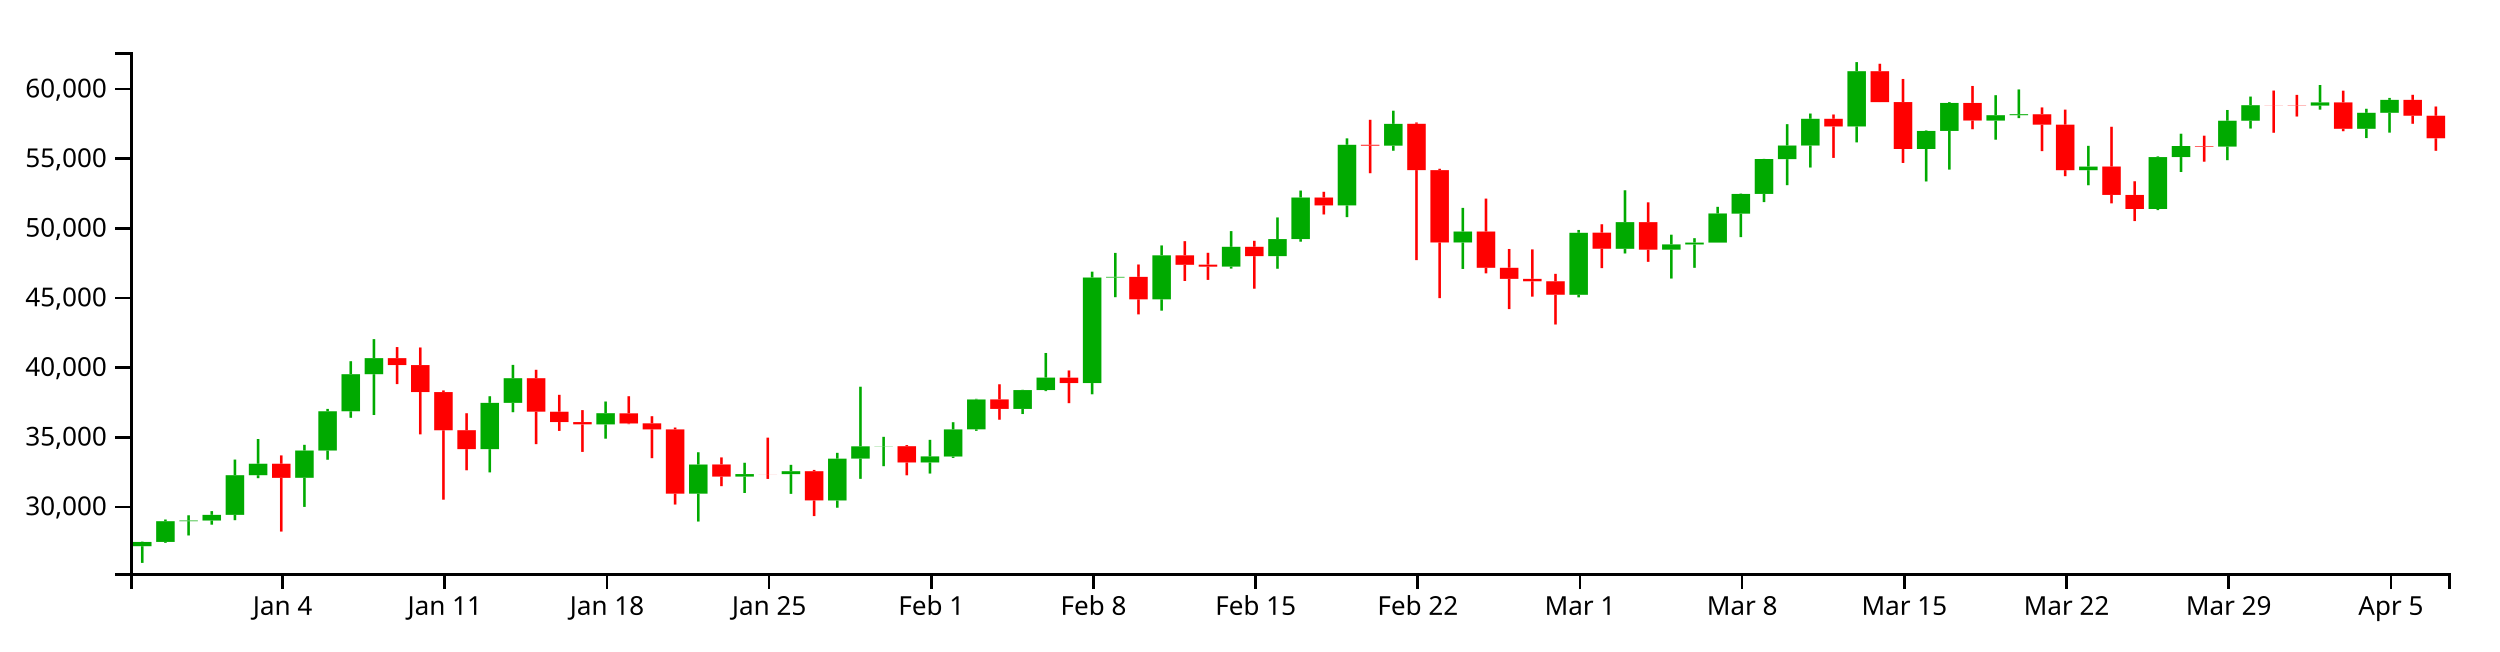
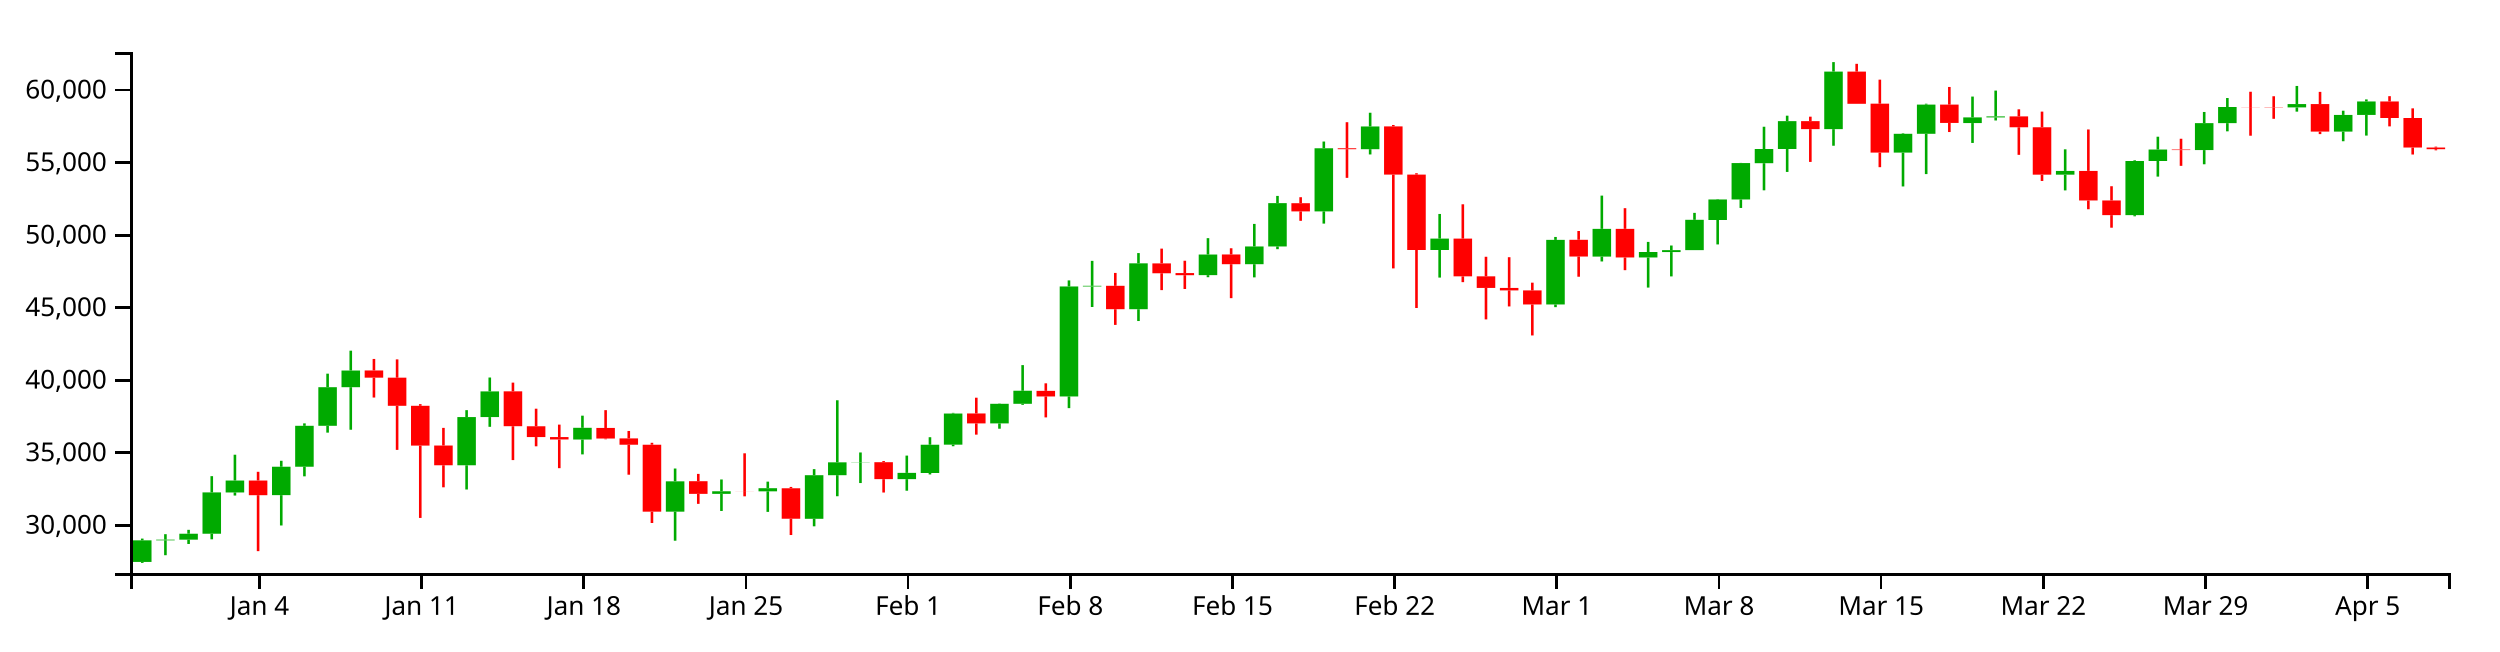
<svg xmlns="http://www.w3.org/2000/svg" version="1.1" width="960" height="250">
  <g transform="translate(50,20)">
    <style>.axis path,.axis line{fill:none;stroke:#000;shape-rendering:crispEdges;}path.candle{stroke:#000000;}path.candle.body{stroke-width:0;}path.candle.up{fill:#00AA00;stroke:#00AA00;}path.candle.down{fill:#FF0000;stroke:#FF0000;}</style>
    <g class="candlestick">
      <g class="data">
-         <path class="candle body up" d="M 1.068 189.74 l 7.117 0 L 8.185 188.106 l -7.117 0 L 1.068 189.74 M 9.964 188.106 l 7.117 0 L 17.081 180.136 l -7.117 0 L 9.964 188.106 M 18.86 180.136 l 7.117 0 L 25.978 179.879 l -7.117 0 L 18.86 180.136 M 27.757 179.879 l 7.117 0 L 34.874 177.697 l -7.117 0 L 27.757 179.879 M 36.653 177.697 l 7.117 0 L 43.77 162.475 l -7.117 0 L 36.653 177.697 M 45.55 162.485 l 7.117 0 L 52.667 158.081 l -7.117 0 L 45.55 162.485 M 63.343 163.484 l 7.117 0 L 70.46 153.004 l -7.117 0 L 63.343 163.484 M 72.239 153.004 l 7.117 0 L 79.356 137.926 l -7.117 0 L 72.239 153.004 M 81.136 137.926 l 7.117 0 L 88.253 123.687 l -7.117 0 L 81.136 137.926 M 90.032 123.686 l 7.117 0 L 97.149 117.535 l -7.117 0 L 90.032 123.686 M 134.514 152.472 l 7.117 0 L 141.631 134.707 l -7.117 0 L 134.514 152.472 M 143.411 134.707 l 7.117 0 L 150.528 125.226 l -7.117 0 L 143.411 134.707 M 178.996 142.976 l 7.117 0 L 186.114 138.664 l -7.117 0 L 178.996 142.976 M 214.582 169.567 l 7.117 0 L 221.699 158.375 l -7.117 0 L 214.582 169.567 M 232.375 163.012 l 7.117 0 L 239.492 162.039 l -7.117 0 L 232.375 163.012 M 250.168 162.07 l 7.117 0 L 257.285 160.928 l -7.117 0 L 250.168 162.07 M 267.961 172.187 l 7.117 0 L 275.078 156.131 l -7.117 0 L 267.961 172.187 M 276.857 156.113 l 7.117 0 L 283.974 151.386 l -7.117 0 L 276.857 156.113 M 285.754 151.417 l 7.117 0 L 292.871 151.329 l -7.117 0 L 285.754 151.417 M 303.547 157.584 l 7.117 0 L 310.664 155.267 l -7.117 0 L 303.547 157.584 M 312.443 155.317 l 7.117 0 L 319.56 144.894 l -7.117 0 L 312.443 155.317 M 321.339 144.859 l 7.117 0 L 328.457 133.383 l -7.117 0 L 321.339 144.859 M 339.132 137.031 l 7.117 0 L 346.25 129.793 l -7.117 0 L 339.132 137.031 M 348.029 129.798 l 7.117 0 L 355.146 124.999 l -7.117 0 L 348.029 129.798 M 365.822 127.091 l 7.117 0 L 372.939 86.563 l -7.117 0 L 365.822 127.091 M 374.718 86.563 l 7.117 0 L 381.835 86.32 l -7.117 0 L 374.718 86.563 M 392.511 94.944 l 7.117 0 L 399.628 78.036 l -7.117 0 L 392.511 94.944 M 419.2 82.382 l 7.117 0 L 426.317 74.784 l -7.117 0 L 419.2 82.382 M 436.993 78.349 l 7.117 0 L 444.11 71.812 l -7.117 0 L 436.993 78.349 M 445.89 71.812 l 7.117 0 L 453.007 55.844 l -7.117 0 L 445.89 71.812 M 463.683 58.877 l 7.117 0 L 470.8 35.598 l -7.117 0 L 463.683 58.877 M 481.475 35.945 l 7.117 0 L 488.593 27.563 l -7.117 0 L 481.475 35.945 M 508.165 73.109 l 7.117 0 L 515.282 68.91 l -7.117 0 L 508.165 73.109 M 552.647 93.198 l 7.117 0 L 559.764 69.387 l -7.117 0 L 552.647 93.198 M 570.44 75.539 l 7.117 0 L 577.557 65.311 l -7.117 0 L 570.44 75.539 M 588.233 75.873 l 7.117 0 L 595.35 73.854 l -7.117 0 L 588.233 75.873 M 597.129 73.88 l 7.117 0 L 604.246 73.156 l -7.117 0 L 597.129 73.88 M 606.026 73.156 l 7.117 0 L 613.143 61.983 l -7.117 0 L 606.026 73.156 M 614.922 62.05 l 7.117 0 L 622.039 54.478 l -7.117 0 L 614.922 62.05 M 623.818 54.478 l 7.117 0 L 630.936 41.06 l -7.117 0 L 623.818 54.478 M 632.715 41.113 l 7.117 0 L 639.832 35.889 l -7.117 0 L 632.715 41.113 M 641.611 35.889 l 7.117 0 L 648.729 25.614 l -7.117 0 L 641.611 35.889 M 659.404 28.563 l 7.117 0 L 666.521 7.352 l -7.117 0 L 659.404 28.563 M 686.094 37.206 l 7.117 0 L 693.211 30.279 l -7.117 0 L 686.094 37.206 M 694.99 30.279 l 7.117 0 L 702.107 19.519 l -7.117 0 L 694.99 30.279 M 712.783 26.321 l 7.117 0 L 719.9 24.24 l -7.117 0 L 712.783 26.321 M 721.679 24.24 l 7.117 0 L 728.796 23.854 l -7.117 0 L 721.679 24.24 M 748.369 45.345 l 7.117 0 L 755.486 43.967 l -7.117 0 L 748.369 45.345 M 775.058 60.261 l 7.117 0 L 782.175 40.306 l -7.117 0 L 775.058 60.261 M 783.954 40.306 l 7.117 0 L 791.072 36.073 l -7.117 0 L 783.954 40.306 M 801.747 36.284 l 7.117 0 L 808.864 26.35 l -7.117 0 L 801.747 36.284 M 810.644 26.35 l 7.117 0 L 817.761 20.409 l -7.117 0 L 810.644 26.35 M 837.333 20.548 l 7.117 0 L 844.45 19.321 l -7.117 0 L 837.333 20.548 M 855.126 29.47 l 7.117 0 L 862.243 23.321 l -7.117 0 L 855.126 29.47 M 864.022 23.321 l 7.117 0 L 871.14 18.359 l -7.117 0 L 864.022 23.321" />
-         <path class="candle body down" d="M 54.446 158.081 l 7.117 0 L 61.563 163.489 l -7.117 0 L 54.446 158.081 M 98.928 117.512 l 7.117 0 L 106.046 120.179 l -7.117 0 L 98.928 117.512 M 107.825 120.179 l 7.117 0 L 114.942 130.543 l -7.117 0 L 107.825 120.179 M 116.721 130.543 l 7.117 0 L 123.838 145.224 l -7.117 0 L 116.721 130.543 M 125.618 145.193 l 7.117 0 L 132.735 152.46 l -7.117 0 L 125.618 145.193 M 152.307 125.222 l 7.117 0 L 159.424 138.071 l -7.117 0 L 152.307 125.222 M 161.204 138.097 l 7.117 0 L 168.321 142.067 l -7.117 0 L 161.204 138.097 M 170.1 142.067 l 7.117 0 L 177.217 142.956 l -7.117 0 L 170.1 142.067 M 187.893 138.711 l 7.117 0 L 195.01 142.62 l -7.117 0 L 187.893 138.711 M 196.789 142.564 l 7.117 0 L 203.906 144.883 l -7.117 0 L 196.789 142.564 M 205.686 144.883 l 7.117 0 L 212.803 169.577 l -7.117 0 L 205.686 144.883 M 223.479 158.349 l 7.117 0 L 230.596 163.012 l -7.117 0 L 223.479 158.349 M 241.271 162.041 l 7.117 0 L 248.389 162.07 l -7.117 0 L 241.271 162.041 M 259.064 160.948 l 7.117 0 L 266.182 172.165 l -7.117 0 L 259.064 160.948 M 294.65 151.329 l 7.117 0 L 301.767 157.584 l -7.117 0 L 294.65 151.329 M 330.236 133.376 l 7.117 0 L 337.353 137.031 l -7.117 0 L 330.236 133.376 M 356.925 125.03 l 7.117 0 L 364.042 127.091 l -7.117 0 L 356.925 125.03 M 383.615 86.32 l 7.117 0 L 390.732 94.944 l -7.117 0 L 383.615 86.32 M 401.407 78.041 l 7.117 0 L 408.525 81.683 l -7.117 0 L 401.407 78.041 M 410.304 81.626 l 7.117 0 L 417.421 82.399 l -7.117 0 L 410.304 81.626 M 428.097 74.769 l 7.117 0 L 435.214 78.349 l -7.117 0 L 428.097 74.769 M 454.786 55.855 l 7.117 0 L 461.903 58.877 l -7.117 0 L 454.786 55.855 M 472.579 35.598 l 7.117 0 L 479.696 35.945 l -7.117 0 L 472.579 35.598 M 490.372 27.543 l 7.117 0 L 497.489 45.321 l -7.117 0 L 490.372 27.543 M 499.268 45.321 l 7.117 0 L 506.385 73.109 l -7.117 0 L 499.268 45.321 M 517.061 68.91 l 7.117 0 L 524.178 82.826 l -7.117 0 L 517.061 68.91 M 525.958 82.826 l 7.117 0 L 533.075 87.087 l -7.117 0 L 525.958 82.826 M 534.854 87.087 l 7.117 0 L 541.971 87.999 l -7.117 0 L 534.854 87.087 M 543.75 88.013 l 7.117 0 L 550.868 93.189 l -7.117 0 L 543.75 88.013 M 561.543 69.34 l 7.117 0 L 568.661 75.517 l -7.117 0 L 561.543 69.34 M 579.336 65.311 l 7.117 0 L 586.453 75.873 l -7.117 0 L 579.336 65.311 M 650.508 25.614 l 7.117 0 L 657.625 28.563 l -7.117 0 L 650.508 25.614 M 668.301 7.352 l 7.117 0 L 675.418 19.223 l -7.117 0 L 668.301 7.352 M 677.197 19.182 l 7.117 0 L 684.314 37.206 l -7.117 0 L 677.197 19.182 M 703.886 19.519 l 7.117 0 L 711.004 26.282 l -7.117 0 L 703.886 19.519 M 730.576 23.866 l 7.117 0 L 737.693 27.868 l -7.117 0 L 730.576 23.866 M 739.472 27.868 l 7.117 0 L 746.589 45.345 l -7.117 0 L 739.472 27.868 M 757.265 43.957 l 7.117 0 L 764.382 54.861 l -7.117 0 L 757.265 43.957 M 766.162 54.861 l 7.117 0 L 773.279 60.261 l -7.117 0 L 766.162 54.861 M 792.851 36.073 l 7.117 0 L 799.968 36.284 l -7.117 0 L 792.851 36.073 M 819.54 20.409 l 7.117 0 L 826.657 20.441 l -7.117 0 L 819.54 20.409 M 828.437 20.447 l 7.117 0 L 835.554 20.549 l -7.117 0 L 828.437 20.447 M 846.23 19.321 l 7.117 0 L 853.347 29.47 l -7.117 0 L 846.23 19.321 M 872.919 18.359 l 7.117 0 L 880.036 24.448 l -7.117 0 L 872.919 18.359 M 881.815 24.454 l 7.117 0 L 888.932 33.102 l -7.117 0 L 881.815 24.454" />
+         <path class="candle body up" d="M 1.068 195.792 l 7.117 0 L 8.185 187.489 l -7.117 0 L 1.068 195.792 M 9.964 187.489 l 7.117 0 L 17.081 187.221 l -7.117 0 L 9.964 187.489 M 18.86 187.221 l 7.117 0 L 25.978 184.948 l -7.117 0 L 18.86 187.221 M 27.757 184.948 l 7.117 0 L 34.874 169.092 l -7.117 0 L 27.757 184.948 M 36.653 169.102 l 7.117 0 L 43.77 164.514 l -7.117 0 L 36.653 169.102 M 54.446 170.142 l 7.117 0 L 61.563 159.226 l -7.117 0 L 54.446 170.142 M 63.343 159.226 l 7.117 0 L 70.46 143.518 l -7.117 0 L 63.343 159.226 M 72.239 143.518 l 7.117 0 L 79.356 128.685 l -7.117 0 L 72.239 143.518 M 81.136 128.684 l 7.117 0 L 88.253 122.277 l -7.117 0 L 81.136 128.684 M 125.618 158.671 l 7.117 0 L 132.735 140.165 l -7.117 0 L 125.618 158.671 M 134.514 140.165 l 7.117 0 L 141.631 130.288 l -7.117 0 L 134.514 140.165 M 170.1 148.779 l 7.117 0 L 177.217 144.288 l -7.117 0 L 170.1 148.779 M 205.686 176.48 l 7.117 0 L 212.803 164.82 l -7.117 0 L 205.686 176.48 M 223.479 169.651 l 7.117 0 L 230.596 168.637 l -7.117 0 L 223.479 169.651 M 241.271 168.669 l 7.117 0 L 248.389 167.479 l -7.117 0 L 241.271 168.669 M 259.064 179.208 l 7.117 0 L 266.182 162.482 l -7.117 0 L 259.064 179.208 M 267.961 162.464 l 7.117 0 L 275.078 157.54 l -7.117 0 L 267.961 162.464 M 276.857 157.573 l 7.117 0 L 283.974 157.48 l -7.117 0 L 276.857 157.573 M 294.65 163.997 l 7.117 0 L 301.767 161.583 l -7.117 0 L 294.65 163.997 M 303.547 161.634 l 7.117 0 L 310.664 150.777 l -7.117 0 L 303.547 161.634 M 312.443 150.741 l 7.117 0 L 319.56 138.786 l -7.117 0 L 312.443 150.741 M 330.236 142.587 l 7.117 0 L 337.353 135.047 l -7.117 0 L 330.236 142.587 M 339.132 135.052 l 7.117 0 L 346.25 130.052 l -7.117 0 L 339.132 135.052 M 356.925 132.231 l 7.117 0 L 364.042 90.013 l -7.117 0 L 356.925 132.231 M 365.822 90.013 l 7.117 0 L 372.939 89.76 l -7.117 0 L 365.822 90.013 M 383.615 98.743 l 7.117 0 L 390.732 81.131 l -7.117 0 L 383.615 98.743 M 410.304 85.658 l 7.117 0 L 417.421 77.742 l -7.117 0 L 410.304 85.658 M 428.097 81.456 l 7.117 0 L 435.214 74.647 l -7.117 0 L 428.097 81.456 M 436.993 74.647 l 7.117 0 L 444.11 58.013 l -7.117 0 L 436.993 74.647 M 454.786 61.172 l 7.117 0 L 461.903 36.922 l -7.117 0 L 454.786 61.172 M 472.579 37.283 l 7.117 0 L 479.696 28.553 l -7.117 0 L 472.579 37.283 M 499.268 75.998 l 7.117 0 L 506.385 71.624 l -7.117 0 L 499.268 75.998 M 543.75 96.925 l 7.117 0 L 550.868 72.121 l -7.117 0 L 543.75 96.925 M 561.543 78.529 l 7.117 0 L 568.661 67.874 l -7.117 0 L 561.543 78.529 M 579.336 78.877 l 7.117 0 L 586.453 76.774 l -7.117 0 L 579.336 78.877 M 588.233 76.801 l 7.117 0 L 595.35 76.047 l -7.117 0 L 588.233 76.801 M 597.129 76.047 l 7.117 0 L 604.246 64.407 l -7.117 0 L 597.129 76.047 M 606.026 64.478 l 7.117 0 L 613.143 56.59 l -7.117 0 L 606.026 64.478 M 614.922 56.59 l 7.117 0 L 622.039 42.612 l -7.117 0 L 614.922 56.59 M 623.818 42.667 l 7.117 0 L 630.936 37.225 l -7.117 0 L 623.818 42.667 M 632.715 37.225 l 7.117 0 L 639.832 26.522 l -7.117 0 L 632.715 37.225 M 650.508 29.593 l 7.117 0 L 657.625 7.498 l -7.117 0 L 650.508 29.593 M 677.197 38.598 l 7.117 0 L 684.314 31.381 l -7.117 0 L 677.197 38.598 M 686.094 31.381 l 7.117 0 L 693.211 20.173 l -7.117 0 L 686.094 31.381 M 703.886 27.258 l 7.117 0 L 711.004 25.091 l -7.117 0 L 703.886 27.258 M 712.783 25.091 l 7.117 0 L 719.9 24.689 l -7.117 0 L 712.783 25.091 M 739.472 47.076 l 7.117 0 L 746.589 45.64 l -7.117 0 L 739.472 47.076 M 766.162 62.614 l 7.117 0 L 773.279 41.826 l -7.117 0 L 766.162 62.614 M 775.058 41.826 l 7.117 0 L 782.175 37.417 l -7.117 0 L 775.058 41.826 M 792.851 37.637 l 7.117 0 L 799.968 27.289 l -7.117 0 L 792.851 37.637 M 801.747 27.289 l 7.117 0 L 808.864 21.1 l -7.117 0 L 801.747 27.289 M 828.437 21.245 l 7.117 0 L 835.554 19.966 l -7.117 0 L 828.437 21.245 M 846.23 30.539 l 7.117 0 L 853.347 24.133 l -7.117 0 L 846.23 30.539 M 855.126 24.133 l 7.117 0 L 862.243 18.964 l -7.117 0 L 855.126 24.133" />
+         <path class="candle body down" d="M 45.55 164.514 l 7.117 0 L 52.667 170.148 l -7.117 0 L 45.55 164.514 M 90.032 122.253 l 7.117 0 L 97.149 125.032 l -7.117 0 L 90.032 122.253 M 98.928 125.032 l 7.117 0 L 106.046 135.828 l -7.117 0 L 98.928 125.032 M 107.825 135.828 l 7.117 0 L 114.942 151.121 l -7.117 0 L 107.825 135.828 M 116.721 151.088 l 7.117 0 L 123.838 158.659 l -7.117 0 L 116.721 151.088 M 143.411 130.284 l 7.117 0 L 150.528 143.67 l -7.117 0 L 143.411 130.284 M 152.307 143.696 l 7.117 0 L 159.424 147.832 l -7.117 0 L 152.307 143.696 M 161.204 147.832 l 7.117 0 L 168.321 148.759 l -7.117 0 L 161.204 147.832 M 178.996 144.337 l 7.117 0 L 186.114 148.408 l -7.117 0 L 178.996 144.337 M 187.893 148.35 l 7.117 0 L 195.01 150.766 l -7.117 0 L 187.893 148.35 M 196.789 150.766 l 7.117 0 L 203.906 176.49 l -7.117 0 L 196.789 150.766 M 214.582 164.793 l 7.117 0 L 221.699 169.651 l -7.117 0 L 214.582 164.793 M 232.375 168.64 l 7.117 0 L 239.492 168.669 l -7.117 0 L 232.375 168.64 M 250.168 167.5 l 7.117 0 L 257.285 179.186 l -7.117 0 L 250.168 167.5 M 285.754 157.48 l 7.117 0 L 292.871 163.997 l -7.117 0 L 285.754 157.48 M 321.339 138.779 l 7.117 0 L 328.457 142.587 l -7.117 0 L 321.339 138.779 M 348.029 130.085 l 7.117 0 L 355.146 132.231 l -7.117 0 L 348.029 130.085 M 374.718 89.76 l 7.117 0 L 381.835 98.743 l -7.117 0 L 374.718 89.76 M 392.511 81.135 l 7.117 0 L 399.628 84.929 l -7.117 0 L 392.511 81.135 M 401.407 84.87 l 7.117 0 L 408.525 85.675 l -7.117 0 L 401.407 84.87 M 419.2 77.727 l 7.117 0 L 426.317 81.456 l -7.117 0 L 419.2 77.727 M 445.89 58.024 l 7.117 0 L 453.007 61.172 l -7.117 0 L 445.89 58.024 M 463.683 36.922 l 7.117 0 L 470.8 37.283 l -7.117 0 L 463.683 36.922 M 481.475 28.532 l 7.117 0 L 488.593 47.051 l -7.117 0 L 481.475 28.532 M 490.372 47.051 l 7.117 0 L 497.489 75.998 l -7.117 0 L 490.372 47.051 M 508.165 71.624 l 7.117 0 L 515.282 86.12 l -7.117 0 L 508.165 71.624 M 517.061 86.12 l 7.117 0 L 524.178 90.559 l -7.117 0 L 517.061 86.12 M 525.958 90.559 l 7.117 0 L 533.075 91.509 l -7.117 0 L 525.958 90.559 M 534.854 91.524 l 7.117 0 L 541.971 96.916 l -7.117 0 L 534.854 91.524 M 552.647 72.072 l 7.117 0 L 559.764 78.506 l -7.117 0 L 552.647 72.072 M 570.44 67.874 l 7.117 0 L 577.557 78.877 l -7.117 0 L 570.44 67.874 M 641.611 26.522 l 7.117 0 L 648.729 29.593 l -7.117 0 L 641.611 26.522 M 659.404 7.498 l 7.117 0 L 666.521 19.864 l -7.117 0 L 659.404 7.498 M 668.301 19.821 l 7.117 0 L 675.418 38.598 l -7.117 0 L 668.301 19.821 M 694.99 20.173 l 7.117 0 L 702.107 27.218 l -7.117 0 L 694.99 20.173 M 721.679 24.701 l 7.117 0 L 728.796 28.87 l -7.117 0 L 721.679 24.701 M 730.576 28.87 l 7.117 0 L 737.693 47.076 l -7.117 0 L 730.576 28.87 M 748.369 45.63 l 7.117 0 L 755.486 56.988 l -7.117 0 L 748.369 45.63 M 757.265 56.988 l 7.117 0 L 764.382 62.614 l -7.117 0 L 757.265 56.988 M 783.954 37.417 l 7.117 0 L 791.072 37.637 l -7.117 0 L 783.954 37.417 M 810.644 21.1 l 7.117 0 L 817.761 21.133 l -7.117 0 L 810.644 21.1 M 819.54 21.139 l 7.117 0 L 826.657 21.245 l -7.117 0 L 819.54 21.139 M 837.333 19.966 l 7.117 0 L 844.45 30.539 l -7.117 0 L 837.333 19.966 M 864.022 18.964 l 7.117 0 L 871.14 25.308 l -7.117 0 L 864.022 18.964 M 872.919 25.314 l 7.117 0 L 880.036 36.658 l -7.117 0 L 872.919 25.314 M 881.815 36.658 l 7.117 0 L 888.932 37.284 l -7.117 0 L 881.815 36.658" />
        <path class="candle body equal" />
-         <path class="candle wick up" d="M 4.626 187.973 L 4.626 188.106 M 4.626 189.74 L 4.626 196.154 M 13.523 179.492 L 13.523 180.136 M 13.523 188.106 L 13.523 188.454 M 22.419 177.866 L 22.419 179.879 M 22.419 180.136 L 22.419 185.62 M 31.315 176.262 L 31.315 177.697 M 31.315 179.879 L 31.315 181.478 M 40.212 156.477 L 40.212 162.475 M 40.212 177.697 L 40.212 179.756 M 49.108 148.574 L 49.108 158.081 M 49.108 162.485 L 49.108 163.627 M 66.901 150.809 L 66.901 153.004 M 66.901 163.484 L 66.901 174.658 M 75.798 137.018 L 75.798 137.926 M 75.798 153.004 L 75.798 156.542 M 84.694 118.699 L 84.694 123.687 M 84.694 137.926 L 84.694 140.436 M 93.591 110.224 L 93.591 117.535 M 93.591 123.686 L 93.591 139.366 M 138.073 132.148 L 138.073 134.707 M 138.073 152.472 L 138.073 161.397 M 146.969 120.116 L 146.969 125.226 M 146.969 134.707 L 146.969 138.29 M 182.555 134.18 L 182.555 138.664 M 182.555 142.976 L 182.555 148.457 M 218.141 153.662 L 218.141 158.375 M 218.141 169.567 L 218.141 180.273 M 235.934 157.702 L 235.934 162.039 M 235.934 163.012 L 235.934 169.311 M 253.727 158.499 L 253.727 160.928 M 253.727 162.07 L 253.727 169.646 M 271.519 153.889 L 271.519 156.131 M 271.519 172.187 L 271.519 174.968 M 280.416 128.501 L 280.416 151.386 M 280.416 156.113 L 280.416 163.881 M 289.312 147.745 L 289.312 151.329 M 289.312 151.417 L 289.312 159.017 M 307.105 148.899 L 307.105 155.267 M 307.105 157.584 L 307.105 161.845 M 316.002 142.124 L 316.002 144.894 M 316.002 155.317 L 316.002 155.846 M 324.898 133.149 L 324.898 133.383 M 324.898 144.859 L 324.898 145.449 M 342.691 129.687 L 342.691 129.793 M 342.691 137.031 L 342.691 138.992 M 351.587 115.542 L 351.587 124.999 M 351.587 129.798 L 351.587 130.191 M 369.38 84.32 L 369.38 86.563 M 369.38 127.091 L 369.38 131.405 M 378.277 77.113 L 378.277 86.32 M 378.277 86.563 L 378.277 94.123 M 396.07 74.243 L 396.07 78.036 M 396.07 94.944 L 396.07 99.294 M 422.759 68.743 L 422.759 74.784 M 422.759 82.382 L 422.759 83.145 M 440.552 63.494 L 440.552 71.812 M 440.552 78.349 L 440.552 83.201 M 449.448 53.176 L 449.448 55.844 M 449.448 71.812 L 449.448 72.809 M 467.241 33.128 L 467.241 35.598 M 467.241 58.877 L 467.241 63.381 M 485.034 22.514 L 485.034 27.563 M 485.034 35.945 L 485.034 37.889 M 511.723 59.826 L 511.723 68.91 M 511.723 73.109 L 511.723 83.281 M 556.206 68.302 L 556.206 69.387 M 556.206 93.198 L 556.206 94.179 M 573.998 53.062 L 573.998 65.311 M 573.998 75.539 L 573.998 77.335 M 591.791 70.125 L 591.791 73.854 M 591.791 75.873 L 591.791 86.963 M 600.688 71.456 L 600.688 73.156 M 600.688 73.88 L 600.688 82.846 M 609.584 59.425 L 609.584 61.983 M 609.584 73.156 L 609.584 73.156 M 618.481 54.331 L 618.481 54.478 M 618.481 62.05 L 618.481 71.057 M 627.377 41.004 L 627.377 41.06 M 627.377 54.478 L 627.377 57.61 M 636.273 27.675 L 636.273 35.889 M 636.273 41.113 L 636.273 51.11 M 645.17 23.599 L 645.17 25.614 M 645.17 35.889 L 645.17 44.331 M 662.963 3.846 L 662.963 7.352 M 662.963 28.563 L 662.963 34.677 M 689.652 30.078 L 689.652 30.279 M 689.652 37.206 L 689.652 49.686 M 698.549 19.189 L 698.549 19.519 M 698.549 30.279 L 698.549 45.128 M 716.341 16.551 L 716.341 24.24 M 716.341 26.321 L 716.341 33.648 M 725.238 14.348 L 725.238 23.854 M 725.238 24.24 L 725.238 25.362 M 751.927 36 L 751.927 43.967 M 751.927 45.345 L 751.927 51.137 M 778.617 40.05 L 778.617 40.306 M 778.617 60.261 L 778.617 60.684 M 787.513 31.35 L 787.513 36.073 M 787.513 40.306 L 787.513 46.057 M 805.306 22.231 L 805.306 26.35 M 805.306 36.284 L 805.306 41.512 M 814.202 17.086 L 814.202 20.409 M 814.202 26.35 L 814.202 29.367 M 840.892 12.637 L 840.892 19.321 M 840.892 20.548 L 840.892 22.109 M 858.685 21.766 L 858.685 23.321 M 858.685 29.47 L 858.685 33.021 M 867.581 17.599 L 867.581 18.359 M 867.581 23.321 L 867.581 30.936" style="stroke-width: 1px;" />
-         <path class="candle wick down" d="M 58.005 154.873 L 58.005 158.081 M 58.005 163.489 L 58.005 184.123 M 102.487 113.272 L 102.487 117.512 M 102.487 120.179 L 102.487 127.495 M 111.383 113.432 L 111.383 120.179 M 111.383 130.543 L 111.383 146.793 M 120.28 129.93 L 120.28 130.543 M 120.28 145.224 L 120.28 171.877 M 129.176 138.682 L 129.176 145.193 M 129.176 152.46 L 129.176 160.589 M 155.866 122 L 155.866 125.222 M 155.866 138.071 L 155.866 150.553 M 164.762 131.613 L 164.762 138.097 M 164.762 142.067 L 164.762 145.474 M 173.659 137.481 L 173.659 142.067 M 173.659 142.956 L 173.659 153.536 M 191.451 132.148 L 191.451 138.711 M 191.451 142.62 L 191.451 142.874 M 200.348 139.819 L 200.348 142.564 M 200.348 144.883 L 200.348 155.943 M 209.244 144.179 L 209.244 144.883 M 209.244 169.577 L 209.244 173.744 M 227.037 155.643 L 227.037 158.349 M 227.037 163.012 L 227.037 166.69 M 244.83 148.056 L 244.83 162.041 M 244.83 162.07 L 244.83 163.91 M 262.623 160.449 L 262.623 160.948 M 262.623 172.165 L 262.623 178.178 M 298.209 150.902 L 298.209 151.329 M 298.209 157.584 L 298.209 162.511 M 333.794 127.558 L 333.794 133.376 M 333.794 137.031 L 333.794 141.174 M 360.484 122.255 L 360.484 125.03 M 360.484 127.091 L 360.484 134.816 M 387.173 81.563 L 387.173 86.32 M 387.173 94.944 L 387.173 100.722 M 404.966 72.602 L 404.966 78.041 M 404.966 81.683 L 404.966 87.899 M 413.862 77.071 L 413.862 81.626 M 413.862 82.399 L 413.862 87.485 M 431.655 72.468 L 431.655 74.769 M 431.655 78.349 L 431.655 90.863 M 458.345 53.65 L 458.345 55.855 M 458.345 58.877 L 458.345 62.356 M 476.138 26.003 L 476.138 35.598 M 476.138 35.945 L 476.138 46.517 M 493.93 27.029 L 493.93 27.543 M 493.93 45.321 L 493.93 79.894 M 502.827 44.808 L 502.827 45.321 M 502.827 73.109 L 502.827 94.489 M 520.62 56.261 L 520.62 68.91 M 520.62 82.826 L 520.62 84.962 M 529.516 75.605 L 529.516 82.826 M 529.516 87.087 L 529.516 98.691 M 538.413 75.766 L 538.413 87.087 M 538.413 87.999 L 538.413 93.915 M 547.309 85.154 L 547.309 88.013 M 547.309 93.189 L 547.309 104.609 M 565.102 66.109 L 565.102 69.34 M 565.102 75.517 L 565.102 82.966 M 582.895 57.693 L 582.895 65.311 M 582.895 75.873 L 582.895 80.547 M 654.066 23.965 L 654.066 25.614 M 654.066 28.563 L 654.066 40.641 M 671.859 4.484 L 671.859 7.352 M 671.859 19.223 L 671.859 19.231 M 680.756 10.319 L 680.756 19.182 M 680.756 37.206 L 680.756 42.581 M 707.445 13.011 L 707.445 19.519 M 707.445 26.282 L 707.445 29.625 M 734.134 21.251 L 734.134 23.866 M 734.134 27.868 L 734.134 38.036 M 743.031 22.098 L 743.031 27.868 M 743.031 45.345 L 743.031 47.661 M 760.824 28.679 L 760.824 43.957 M 760.824 54.861 L 760.824 58.088 M 769.72 49.602 L 769.72 54.861 M 769.72 60.261 L 769.72 64.892 M 796.409 32.102 L 796.409 36.073 M 796.409 36.284 L 796.409 42.09 M 823.099 14.776 L 823.099 20.409 M 823.099 20.441 L 823.099 30.983 M 831.995 16.434 L 831.995 20.447 M 831.995 20.549 L 831.995 24.746 M 849.788 14.82 L 849.788 19.321 M 849.788 29.47 L 849.788 30.39 M 876.477 16.406 L 876.477 18.359 M 876.477 24.448 L 876.477 27.54 M 885.374 20.898 L 885.374 24.454 M 885.374 33.102 L 885.374 37.913" style="stroke-width: 1px;" />
+         <path class="candle wick up" d="M 4.626 186.818 L 4.626 187.489 M 4.626 195.792 L 4.626 196.154 M 13.523 185.125 L 13.523 187.221 M 13.523 187.489 L 13.523 193.202 M 22.419 183.454 L 22.419 184.948 M 22.419 187.221 L 22.419 188.887 M 31.315 162.844 L 31.315 169.092 M 31.315 184.948 L 31.315 187.094 M 40.212 154.61 L 40.212 164.514 M 40.212 169.102 L 40.212 170.291 M 58.005 156.939 L 58.005 159.226 M 58.005 170.142 L 58.005 181.783 M 66.901 142.572 L 66.901 143.518 M 66.901 159.226 L 66.901 162.911 M 75.798 123.49 L 75.798 128.685 M 75.798 143.518 L 75.798 146.133 M 84.694 114.661 L 84.694 122.277 M 84.694 128.684 L 84.694 145.019 M 129.176 137.499 L 129.176 140.165 M 129.176 158.671 L 129.176 167.968 M 138.073 124.966 L 138.073 130.288 M 138.073 140.165 L 138.073 143.898 M 173.659 139.617 L 173.659 144.288 M 173.659 148.779 L 173.659 154.488 M 209.244 159.911 L 209.244 164.82 M 209.244 176.48 L 209.244 187.631 M 227.037 164.119 L 227.037 168.637 M 227.037 169.651 L 227.037 176.212 M 244.83 164.95 L 244.83 167.479 M 244.83 168.669 L 244.83 176.561 M 262.623 160.148 L 262.623 162.482 M 262.623 179.208 L 262.623 182.105 M 271.519 133.701 L 271.519 157.54 M 271.519 162.464 L 271.519 170.556 M 280.416 153.747 L 280.416 157.48 M 280.416 157.573 L 280.416 165.49 M 298.209 154.949 L 298.209 161.583 M 298.209 163.997 L 298.209 168.435 M 307.105 147.891 L 307.105 150.777 M 307.105 161.634 L 307.105 162.186 M 316.002 138.543 L 316.002 138.786 M 316.002 150.741 L 316.002 151.356 M 333.794 134.936 L 333.794 135.047 M 333.794 142.587 L 333.794 144.629 M 342.691 120.2 L 342.691 130.052 M 342.691 135.052 L 342.691 135.461 M 360.484 87.676 L 360.484 90.013 M 360.484 132.231 L 360.484 136.725 M 369.38 80.169 L 369.38 89.76 M 369.38 90.013 L 369.38 97.888 M 387.173 77.179 L 387.173 81.131 M 387.173 98.743 L 387.173 103.275 M 413.862 71.45 L 413.862 77.742 M 413.862 85.658 L 413.862 86.452 M 431.655 65.981 L 431.655 74.647 M 431.655 81.456 L 431.655 86.511 M 440.552 55.233 L 440.552 58.013 M 440.552 74.647 L 440.552 75.686 M 458.345 34.349 L 458.345 36.922 M 458.345 61.172 L 458.345 65.864 M 476.138 23.293 L 476.138 28.553 M 476.138 37.283 L 476.138 39.309 M 502.827 62.161 L 502.827 71.624 M 502.827 75.998 L 502.827 86.594 M 547.309 70.99 L 547.309 72.121 M 547.309 96.925 L 547.309 97.947 M 565.102 55.115 L 565.102 67.874 M 565.102 78.529 L 565.102 80.4 M 582.895 72.89 L 582.895 76.774 M 582.895 78.877 L 582.895 90.43 M 591.791 74.277 L 591.791 76.047 M 591.791 76.801 L 591.791 86.141 M 600.688 61.743 L 600.688 64.407 M 600.688 76.047 L 600.688 76.047 M 609.584 56.436 L 609.584 56.59 M 609.584 64.478 L 609.584 73.861 M 618.481 42.554 L 618.481 42.612 M 618.481 56.59 L 618.481 59.853 M 627.377 28.669 L 627.377 37.225 M 627.377 42.667 L 627.377 53.082 M 636.273 24.423 L 636.273 26.522 M 636.273 37.225 L 636.273 46.02 M 654.066 3.846 L 654.066 7.498 M 654.066 29.593 L 654.066 35.963 M 680.756 31.172 L 680.756 31.381 M 680.756 38.598 L 680.756 51.598 M 689.652 19.829 L 689.652 20.173 M 689.652 31.381 L 689.652 46.85 M 707.445 17.081 L 707.445 25.091 M 707.445 27.258 L 707.445 34.891 M 716.341 14.786 L 716.341 24.689 M 716.341 25.091 L 716.341 26.26 M 743.031 37.341 L 743.031 45.64 M 743.031 47.076 L 743.031 53.11 M 769.72 41.56 L 769.72 41.826 M 769.72 62.614 L 769.72 63.055 M 778.617 32.498 L 778.617 37.417 M 778.617 41.826 L 778.617 47.818 M 796.409 22.998 L 796.409 27.289 M 796.409 37.637 L 796.409 43.083 M 805.306 17.638 L 805.306 21.1 M 805.306 27.289 L 805.306 30.431 M 831.995 13.004 L 831.995 19.966 M 831.995 21.245 L 831.995 22.871 M 849.788 22.513 L 849.788 24.133 M 849.788 30.539 L 849.788 34.237 M 858.685 18.173 L 858.685 18.964 M 858.685 24.133 L 858.685 32.066" style="stroke-width: 1px;" />
+         <path class="candle wick down" d="M 49.108 161.173 L 49.108 164.514 M 49.108 170.148 L 49.108 191.642 M 93.591 117.836 L 93.591 122.253 M 93.591 125.032 L 93.591 132.653 M 102.487 118.003 L 102.487 125.032 M 102.487 135.828 L 102.487 152.755 M 111.383 135.189 L 111.383 135.828 M 111.383 151.121 L 111.383 178.886 M 120.28 144.306 L 120.28 151.088 M 120.28 158.659 L 120.28 167.127 M 146.969 126.928 L 146.969 130.284 M 146.969 143.67 L 146.969 156.672 M 155.866 136.942 L 155.866 143.696 M 155.866 147.832 L 155.866 151.381 M 164.762 143.055 L 164.762 147.832 M 164.762 148.759 L 164.762 159.78 M 182.555 137.499 L 182.555 144.337 M 182.555 148.408 L 182.555 148.673 M 191.451 145.491 L 191.451 148.35 M 191.451 150.766 L 191.451 162.287 M 200.348 150.032 L 200.348 150.766 M 200.348 176.49 L 200.348 180.83 M 218.141 161.975 L 218.141 164.793 M 218.141 169.651 L 218.141 173.482 M 235.934 154.071 L 235.934 168.64 M 235.934 168.669 L 235.934 170.586 M 253.727 166.981 L 253.727 167.5 M 253.727 179.186 L 253.727 185.449 M 289.312 157.036 L 289.312 157.48 M 289.312 163.997 L 289.312 169.129 M 324.898 132.718 L 324.898 138.779 M 324.898 142.587 L 324.898 146.902 M 351.587 127.194 L 351.587 130.085 M 351.587 132.231 L 351.587 140.279 M 378.277 84.804 L 378.277 89.76 M 378.277 98.743 L 378.277 104.763 M 396.07 75.47 L 396.07 81.135 M 396.07 84.929 L 396.07 91.405 M 404.966 80.125 L 404.966 84.87 M 404.966 85.675 L 404.966 90.973 M 422.759 75.33 L 422.759 77.727 M 422.759 81.456 L 422.759 94.492 M 449.448 55.728 L 449.448 58.024 M 449.448 61.172 L 449.448 64.797 M 467.241 26.927 L 467.241 36.922 M 467.241 37.283 L 467.241 48.297 M 485.034 27.996 L 485.034 28.532 M 485.034 47.051 L 485.034 83.066 M 493.93 46.517 L 493.93 47.051 M 493.93 75.998 L 493.93 98.27 M 511.723 58.447 L 511.723 71.624 M 511.723 86.12 L 511.723 88.345 M 520.62 78.598 L 520.62 86.12 M 520.62 90.559 L 520.62 102.647 M 529.516 78.766 L 529.516 90.559 M 529.516 91.509 L 529.516 97.672 M 538.413 88.545 L 538.413 91.524 M 538.413 96.916 L 538.413 108.812 M 556.206 68.706 L 556.206 72.072 M 556.206 78.506 L 556.206 86.266 M 573.998 59.939 L 573.998 67.874 M 573.998 78.877 L 573.998 83.746 M 645.17 24.804 L 645.17 26.522 M 645.17 29.593 L 645.17 42.176 M 662.963 4.51 L 662.963 7.498 M 662.963 19.864 L 662.963 19.873 M 671.859 10.589 L 671.859 19.821 M 671.859 38.598 L 671.859 44.197 M 698.549 13.394 L 698.549 20.173 M 698.549 27.218 L 698.549 30.7 M 725.238 21.977 L 725.238 24.701 M 725.238 28.87 L 725.238 39.462 M 734.134 22.859 L 734.134 28.87 M 734.134 47.076 L 734.134 49.489 M 751.927 29.714 L 751.927 45.63 M 751.927 56.988 L 751.927 60.351 M 760.824 51.511 L 760.824 56.988 M 760.824 62.614 L 760.824 67.439 M 787.513 33.281 L 787.513 37.417 M 787.513 37.637 L 787.513 43.686 M 814.202 15.232 L 814.202 21.1 M 814.202 21.133 L 814.202 32.115 M 823.099 16.959 L 823.099 21.139 M 823.099 21.245 L 823.099 25.618 M 840.892 15.278 L 840.892 19.966 M 840.892 30.539 L 840.892 31.497 M 867.581 16.929 L 867.581 18.964 M 867.581 25.308 L 867.581 28.528 M 876.477 21.61 L 876.477 25.314 M 876.477 36.658 L 876.477 39.334 M 885.374 36.315 L 885.374 36.658 M 885.374 37.284 L 885.374 37.722" style="stroke-width: 1px;" />
        <path class="candle wick equal" style="stroke-width: 1px;" />
      </g>
    </g>
    <g class="x axis" transform="translate(0,200)" fill="none" font-size="10" font-family="sans-serif" text-anchor="middle">
      <path class="domain" stroke="#000" d="M0.5,6V0.5H890.5V6" />
-       <g class="tick" opacity="1" transform="translate(58.0048,0)">
+       <g class="tick" opacity="1" transform="translate(49.10836,0)">
        <line stroke="#000" y2="6" x1="0.5" x2="0.5" />
        <text fill="#000" y="9" x="0.5" dy="0.71em">Jan  4</text>
      </g>
-       <g class="tick" opacity="1" transform="translate(120.2799,0)">
+       <g class="tick" opacity="1" transform="translate(111.3834,0)">
        <line stroke="#000" y2="6" x1="0.5" x2="0.5" />
        <text fill="#000" y="9" x="0.5" dy="0.71em">Jan 11</text>
      </g>
-       <g class="tick" opacity="1" transform="translate(182.555,0)">
+       <g class="tick" opacity="1" transform="translate(173.6585,0)">
        <line stroke="#000" y2="6" x1="0.5" x2="0.5" />
        <text fill="#000" y="9" x="0.5" dy="0.71em">Jan 18</text>
      </g>
-       <g class="tick" opacity="1" transform="translate(244.8301,0)">
+       <g class="tick" opacity="1" transform="translate(235.9336,0)">
        <line stroke="#000" y2="6" x1="0.5" x2="0.5" />
        <text fill="#000" y="9" x="0.5" dy="0.71em">Jan 25</text>
      </g>
-       <g class="tick" opacity="1" transform="translate(307.1052,0)">
+       <g class="tick" opacity="1" transform="translate(298.2087,0)">
        <line stroke="#000" y2="6" x1="0.5" x2="0.5" />
        <text fill="#000" y="9" x="0.5" dy="0.71em">Feb  1</text>
      </g>
-       <g class="tick" opacity="1" transform="translate(369.3802,0)">
+       <g class="tick" opacity="1" transform="translate(360.4838,0)">
        <line stroke="#000" y2="6" x1="0.5" x2="0.5" />
        <text fill="#000" y="9" x="0.5" dy="0.71em">Feb  8</text>
      </g>
-       <g class="tick" opacity="1" transform="translate(431.6553,0)">
+       <g class="tick" opacity="1" transform="translate(422.7589,0)">
        <line stroke="#000" y2="6" x1="0.5" x2="0.5" />
        <text fill="#000" y="9" x="0.5" dy="0.71em">Feb 15</text>
      </g>
-       <g class="tick" opacity="1" transform="translate(493.9304,0)">
+       <g class="tick" opacity="1" transform="translate(485.034,0)">
        <line stroke="#000" y2="6" x1="0.5" x2="0.5" />
        <text fill="#000" y="9" x="0.5" dy="0.71em">Feb 22</text>
      </g>
-       <g class="tick" opacity="1" transform="translate(556.2055,0)">
+       <g class="tick" opacity="1" transform="translate(547.3091,0)">
        <line stroke="#000" y2="6" x1="0.5" x2="0.5" />
        <text fill="#000" y="9" x="0.5" dy="0.71em">Mar  1</text>
      </g>
-       <g class="tick" opacity="1" transform="translate(618.4806,0)">
+       <g class="tick" opacity="1" transform="translate(609.5842,0)">
        <line stroke="#000" y2="6" x1="0.5" x2="0.5" />
        <text fill="#000" y="9" x="0.5" dy="0.71em">Mar  8</text>
      </g>
-       <g class="tick" opacity="1" transform="translate(680.7557,0)">
+       <g class="tick" opacity="1" transform="translate(671.8593,0)">
        <line stroke="#000" y2="6" x1="0.5" x2="0.5" />
        <text fill="#000" y="9" x="0.5" dy="0.71em">Mar 15</text>
      </g>
-       <g class="tick" opacity="1" transform="translate(743.0308,0)">
+       <g class="tick" opacity="1" transform="translate(734.1343,0)">
        <line stroke="#000" y2="6" x1="0.5" x2="0.5" />
        <text fill="#000" y="9" x="0.5" dy="0.71em">Mar 22</text>
      </g>
-       <g class="tick" opacity="1" transform="translate(805.3059,0)">
+       <g class="tick" opacity="1" transform="translate(796.4094,0)">
        <line stroke="#000" y2="6" x1="0.5" x2="0.5" />
        <text fill="#000" y="9" x="0.5" dy="0.71em">Mar 29</text>
      </g>
-       <g class="tick" opacity="1" transform="translate(867.581,0)">
+       <g class="tick" opacity="1" transform="translate(858.6845,0)">
        <line stroke="#000" y2="6" x1="0.5" x2="0.5" />
        <text fill="#000" y="9" x="0.5" dy="0.71em">Apr  5</text>
      </g>
    </g>
    <g class="y axis" fill="none" font-size="10" font-family="sans-serif" text-anchor="end">
      <path class="domain" stroke="#000" d="M-6,200.5H0.5V0.5H-6" />
-       <g class="tick" opacity="1" transform="translate(0,174.1233)">
+       <g class="tick" opacity="1" transform="translate(0,181.2255)">
        <line stroke="#000" x2="-6" y1="0.5" y2="0.5" />
        <text fill="#000" x="-9" y="0.5" dy="0.32em">30,000</text>
      </g>
-       <g class="tick" opacity="1" transform="translate(0,147.3871)">
+       <g class="tick" opacity="1" transform="translate(0,153.3742)">
        <line stroke="#000" x2="-6" y1="0.5" y2="0.5" />
        <text fill="#000" x="-9" y="0.5" dy="0.32em">35,000</text>
      </g>
-       <g class="tick" opacity="1" transform="translate(0,120.651)">
+       <g class="tick" opacity="1" transform="translate(0,125.5229)">
        <line stroke="#000" x2="-6" y1="0.5" y2="0.5" />
        <text fill="#000" x="-9" y="0.5" dy="0.32em">40,000</text>
      </g>
-       <g class="tick" opacity="1" transform="translate(0,93.91486)">
+       <g class="tick" opacity="1" transform="translate(0,97.67163)">
        <line stroke="#000" x2="-6" y1="0.5" y2="0.5" />
        <text fill="#000" x="-9" y="0.5" dy="0.32em">45,000</text>
      </g>
-       <g class="tick" opacity="1" transform="translate(0,67.17872)">
+       <g class="tick" opacity="1" transform="translate(0,69.82033)">
        <line stroke="#000" x2="-6" y1="0.5" y2="0.5" />
        <text fill="#000" x="-9" y="0.5" dy="0.32em">50,000</text>
      </g>
-       <g class="tick" opacity="1" transform="translate(0,40.44258)">
+       <g class="tick" opacity="1" transform="translate(0,41.96902)">
        <line stroke="#000" x2="-6" y1="0.5" y2="0.5" />
        <text fill="#000" x="-9" y="0.5" dy="0.32em">55,000</text>
      </g>
-       <g class="tick" opacity="1" transform="translate(0,13.70644)">
+       <g class="tick" opacity="1" transform="translate(0,14.11772)">
        <line stroke="#000" x2="-6" y1="0.5" y2="0.5" />
        <text fill="#000" x="-9" y="0.5" dy="0.32em">60,000</text>
      </g>
      <text transform="rotate(-90)" y="6" dy=".71em" style="text-anchor: end;">Price ($)</text>
    </g>
  </g>
</svg>
